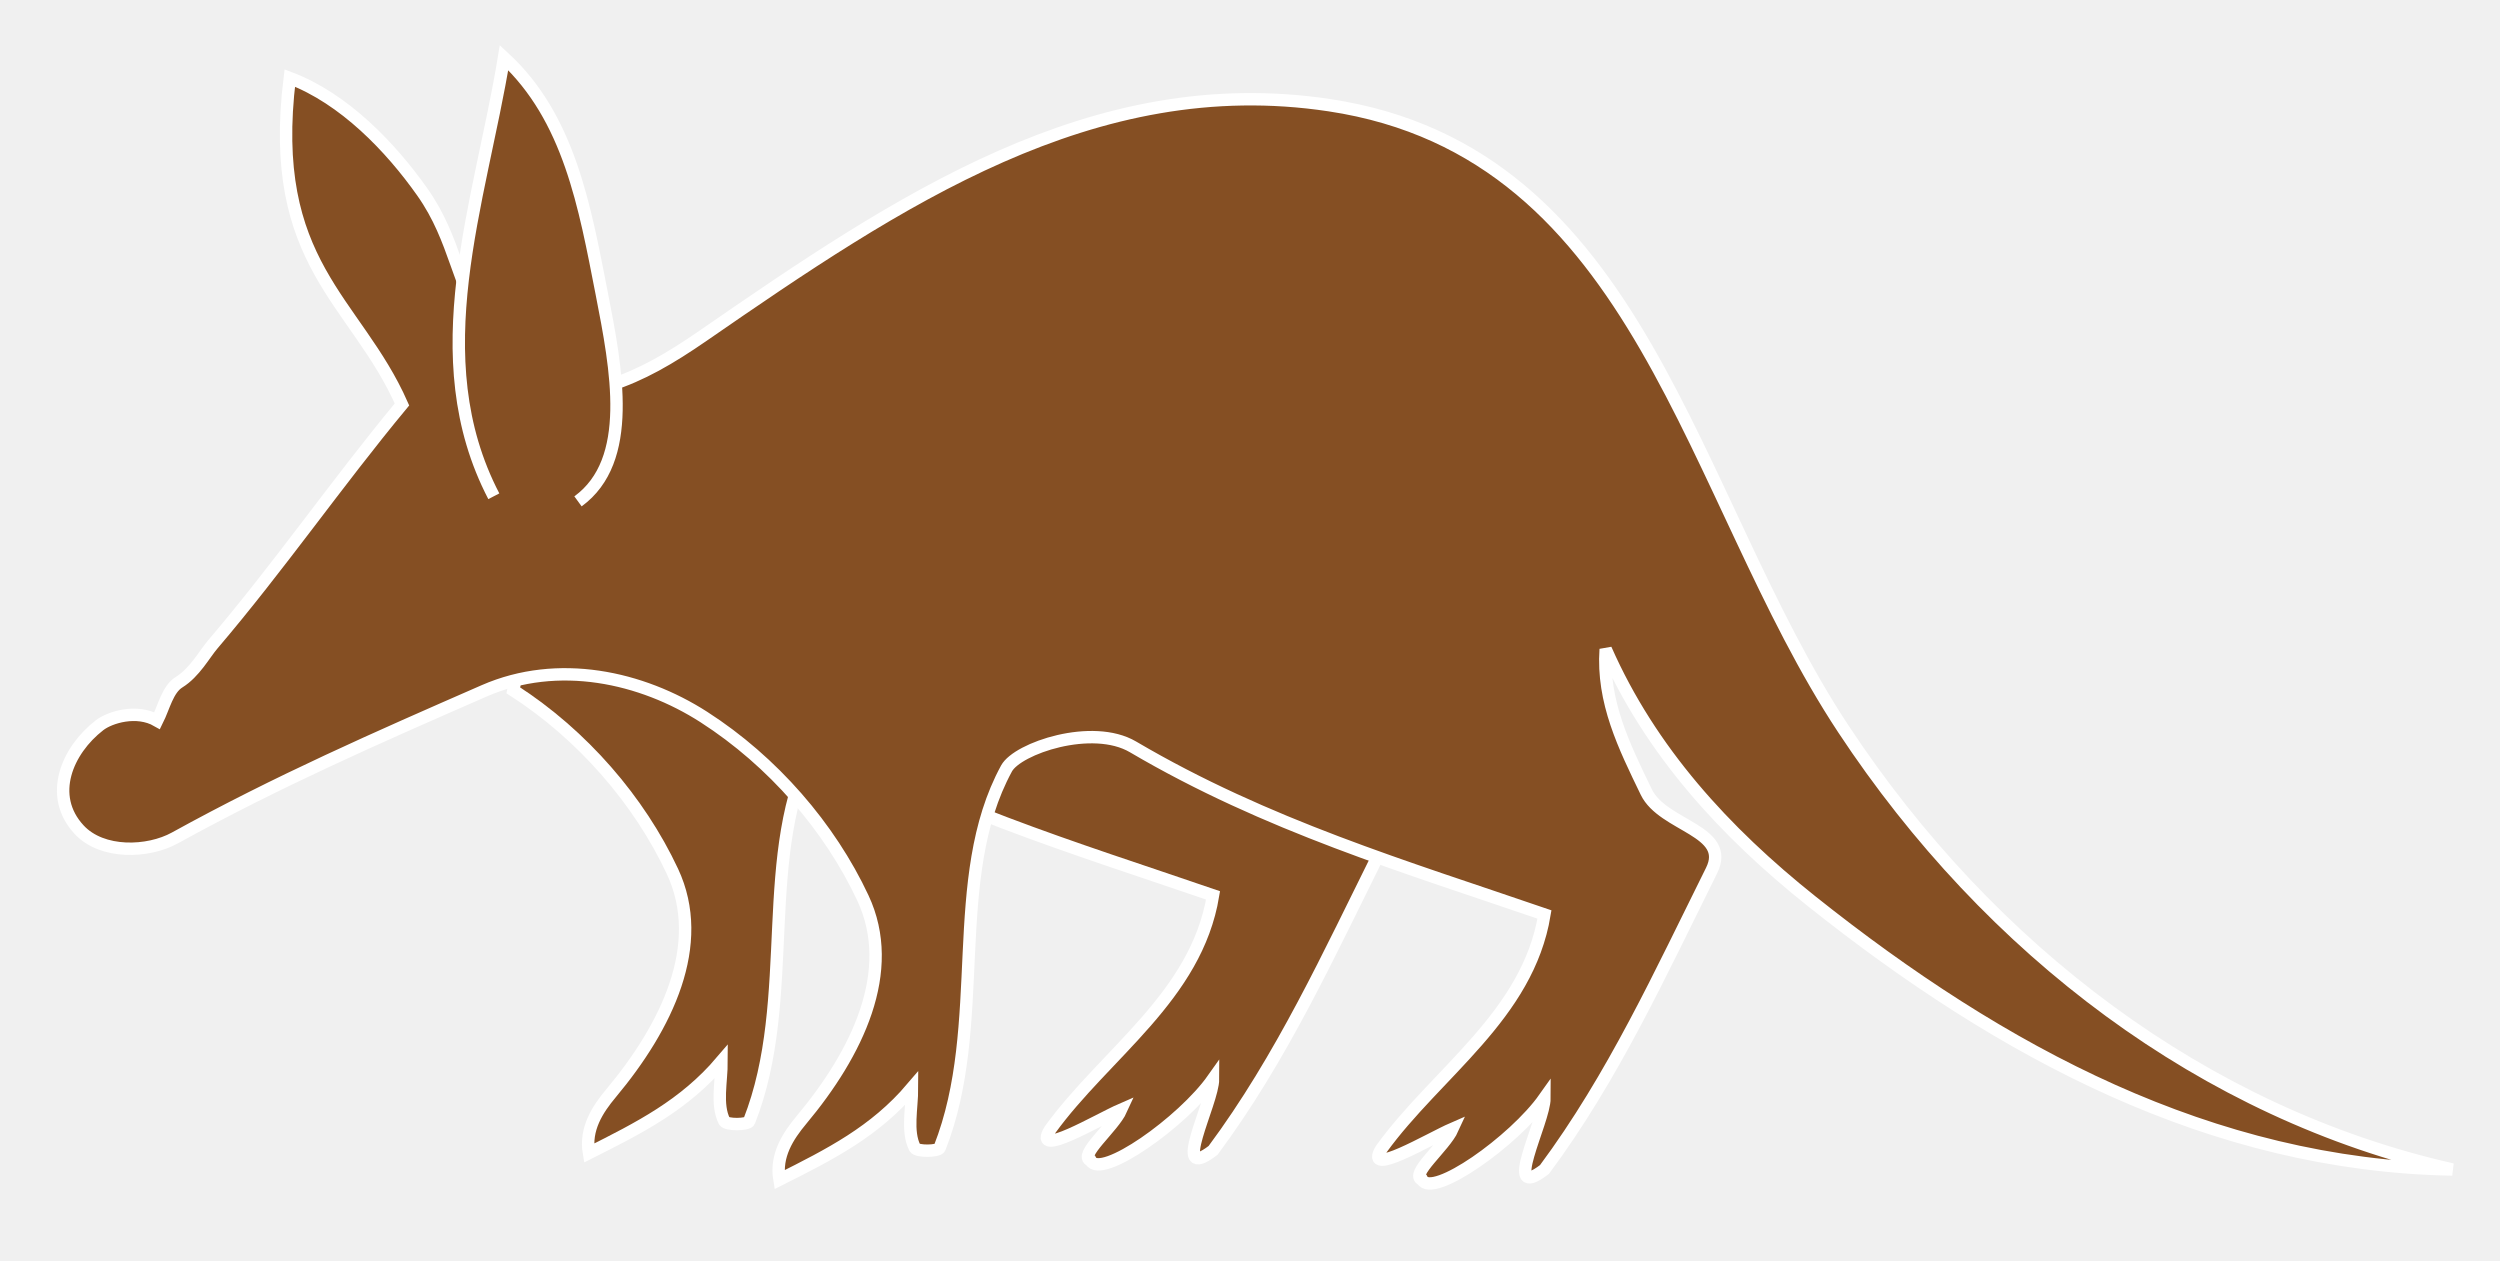
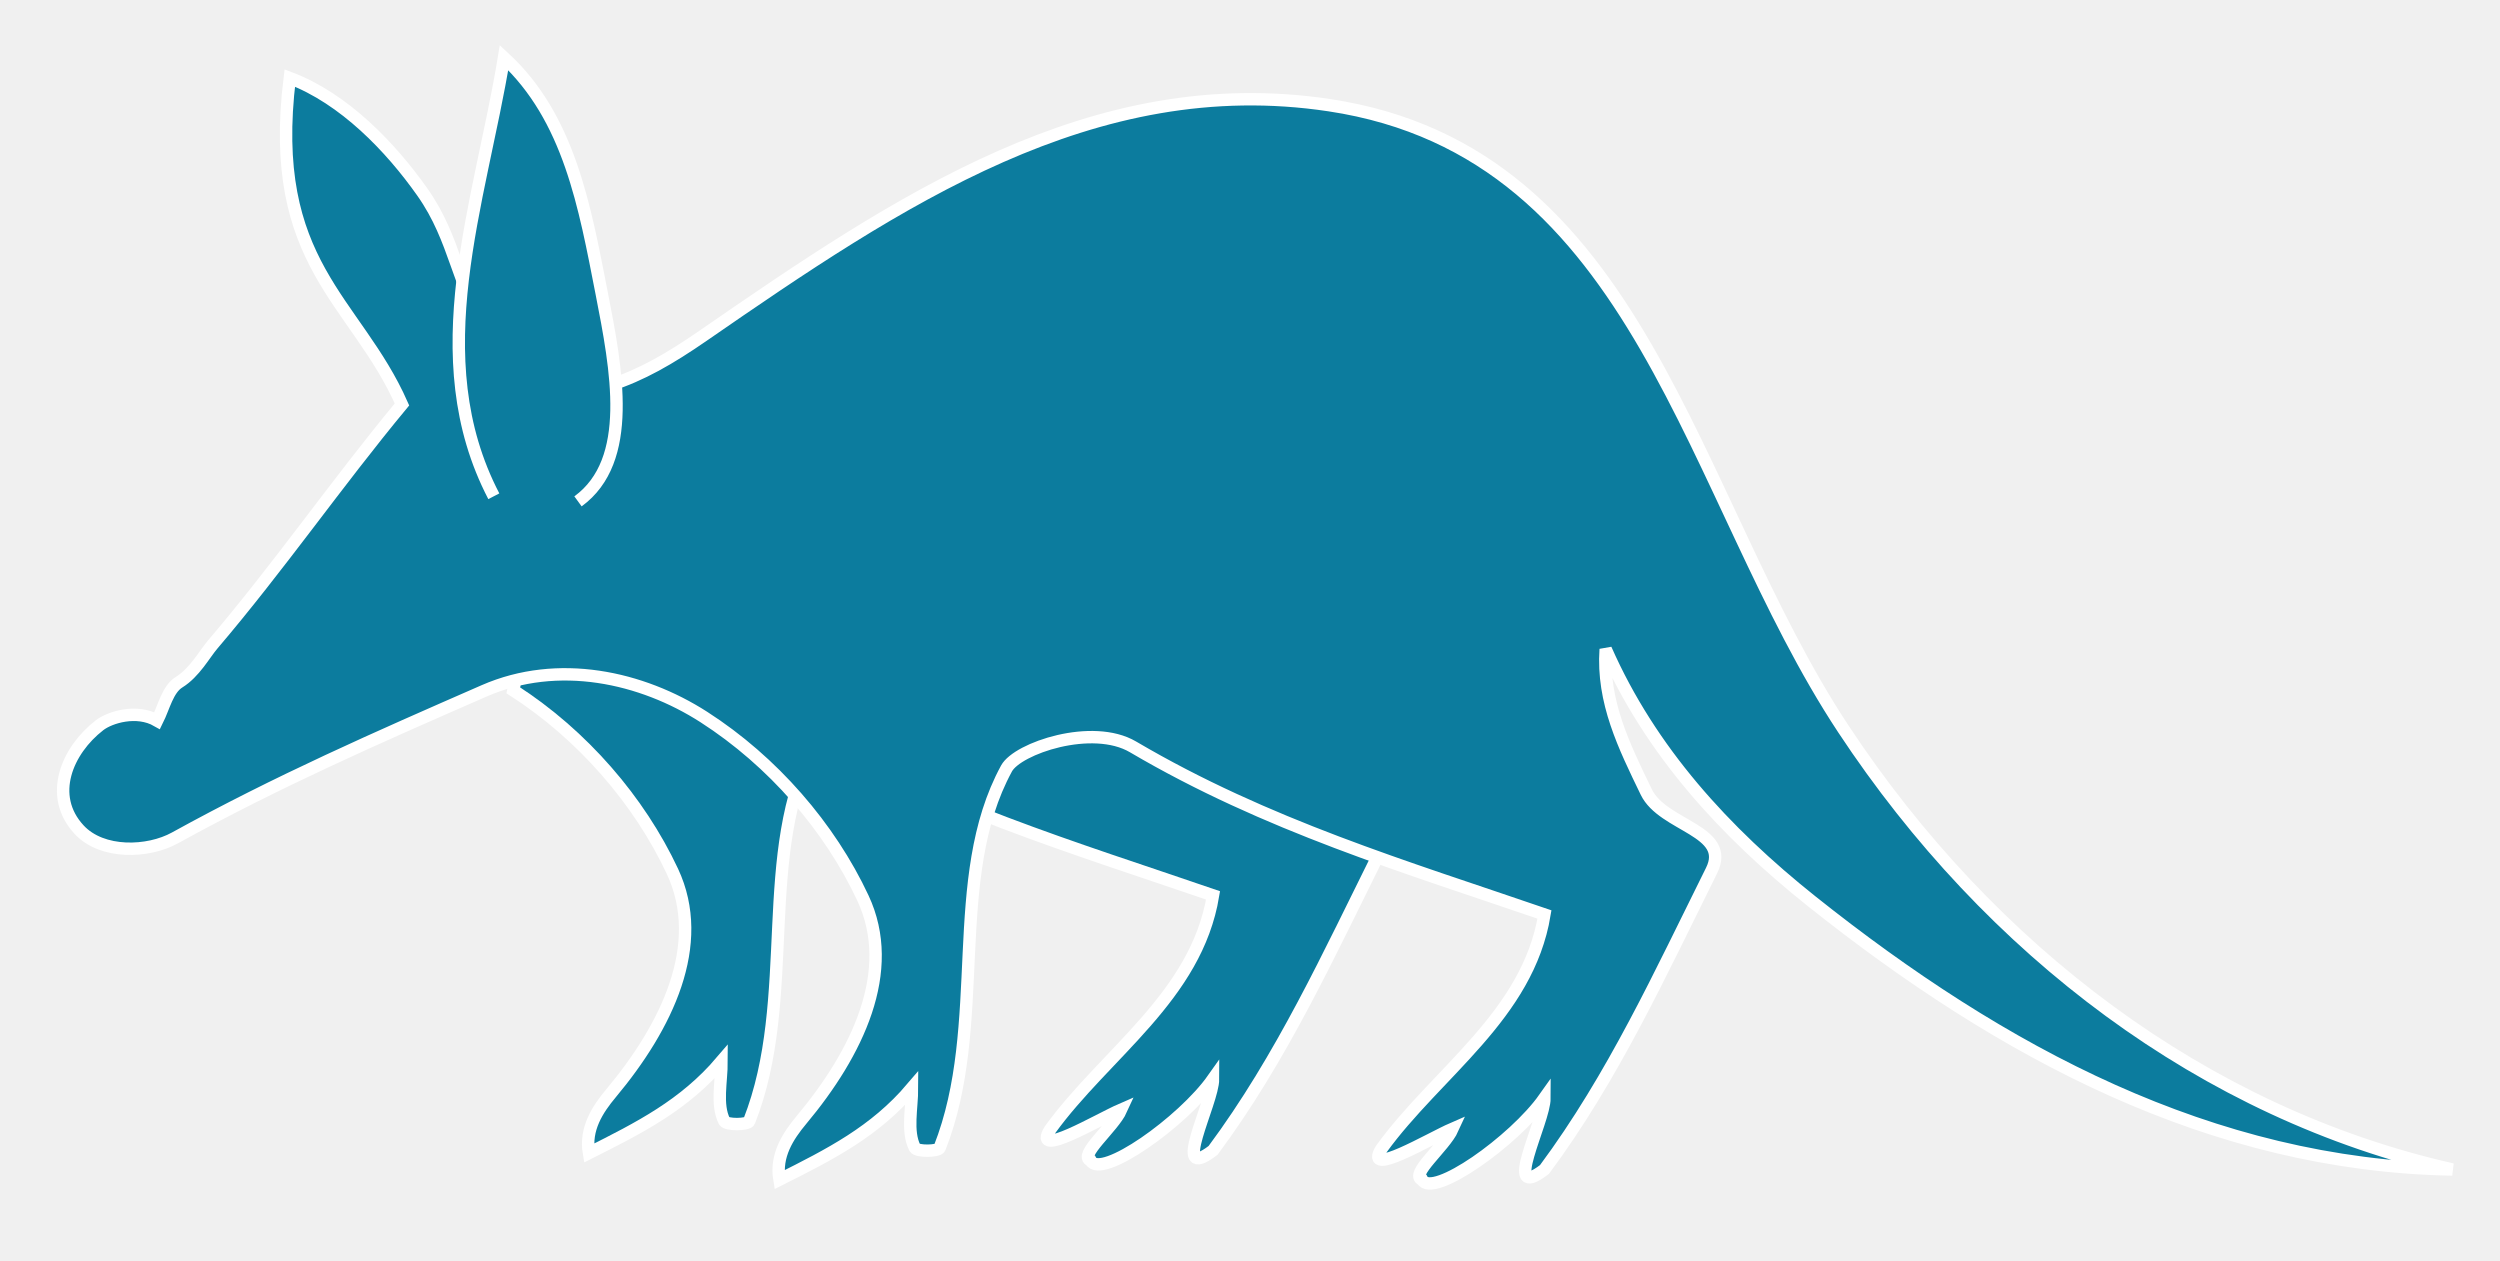
<svg xmlns="http://www.w3.org/2000/svg" viewBox="0 0 151.25 76.25">
  <g transform="matrix(1.25,0,0,-1.25,0,76.25)">
    <g transform="scale(.24)">
-       <path d="m106.75 132.32-3.227-17.379c13.946-8.957 25.403-22.23 32.082-36.496 6.914-14.766-1.136-31.297-12.382-44.754-2.743-3.281-5.282-7.211-4.454-12.062 10.184 5.113 19.211 9.656 26.747 18.516 0-4.113-1.118-8.73 0.554-12.062 0.422-0.84 4.735-0.754 5.016-0.043 9.816 24.953 1.383 54.273 13.484 76.52l-57.82 27.761" fill="#854f23" />
+       <path d="m106.75 132.32-3.227-17.379c13.946-8.957 25.403-22.23 32.082-36.496 6.914-14.766-1.136-31.297-12.382-44.754-2.743-3.281-5.282-7.211-4.454-12.062 10.184 5.113 19.211 9.656 26.747 18.516 0-4.113-1.118-8.73 0.554-12.062 0.422-0.84 4.735-0.754 5.016-0.043 9.816 24.953 1.383 54.273 13.484 76.52l-57.82 27.761" fill="#0c7c9e" />
      <path d="m106.75 132.32-3.227-17.379c13.946-8.957 25.403-22.23 32.082-36.496 6.914-14.766-1.136-31.297-12.382-44.754-2.743-3.281-5.282-7.211-4.454-12.062 10.184 5.113 19.211 9.656 26.747 18.516 0-4.113-1.118-8.73 0.554-12.062 0.422-0.84 4.735-0.754 5.016-0.043 9.816 24.953 1.383 54.273 13.484 76.52l-57.82 27.761z" fill="none" stroke="#fff" stroke-width="2.5" />
-       <path d="m161.66 107.4c26.907-15.828 54.86-24.148 82.973-33.8-3.367-20.391-21.762-31.883-32.914-47.316-3.598-5.914 9.781 2.113 14.402 4.117-1.656-3.672-8.742-9.258-6.172-10.285 2.059-3.859 18.571 7.793 24.684 16.457 0-4.801-8.742-21.086 0-14.402 13.836 18.621 23.394 39.586 33.699 60.293 4.031 8.098-9.808 8.902-13.156 15.809-4.477 9.242-8.926 18.222-8.199 28.812l-95.317-19.684" fill="#854f23" />
+       <path d="m161.66 107.4c26.907-15.828 54.86-24.148 82.973-33.8-3.367-20.391-21.762-31.883-32.914-47.316-3.598-5.914 9.781 2.113 14.402 4.117-1.656-3.672-8.742-9.258-6.172-10.285 2.059-3.859 18.571 7.793 24.684 16.457 0-4.801-8.742-21.086 0-14.402 13.836 18.621 23.394 39.586 33.699 60.293 4.031 8.098-9.808 8.902-13.156 15.809-4.477 9.242-8.926 18.222-8.199 28.812l-95.317-19.684" fill="#0c7c9e" />
      <path d="m161.66 107.4c26.907-15.828 54.86-24.148 82.973-33.8-3.367-20.391-21.762-31.883-32.914-47.316-3.598-5.914 9.781 2.113 14.402 4.117-1.656-3.672-8.742-9.258-6.172-10.285 2.059-3.859 18.571 7.793 24.684 16.457 0-4.801-8.742-21.086 0-14.402 13.836 18.621 23.394 39.586 33.699 60.293 4.031 8.098-9.808 8.902-13.156 15.809-4.477 9.242-8.926 18.222-8.199 28.812l-95.317-19.684z" fill="none" stroke="#fff" stroke-width="2.5" />
-       <path d="m101.64 174.66c1.476 4.477-1.028 8.926-2.914 11.774-6.637 10.015-6.676 19.254-13.551 29-6.367 9.031-15.774 18.867-26.738 22.996-4.629-37.543 13.34-44.797 22.629-65.828-13.203-15.926-24.73-32.641-38.164-48.403-1.688-1.98-3.637-5.656-6.797-7.613-2.301-1.426-3.039-5.008-4.41-7.754-4.113 2.356-9.508 0.711-11.625-0.926-6.539-5.066-10.461-14.207-4.121-21.046 4.649-5.02 13.926-4.652 19.297-1.691 20.82 11.48 40.762 20.219 62.356 29.66 14.968 6.547 31.8 2.793 44.336-5.258 13.941-8.957 25.398-22.23 32.078-36.5 6.914-14.762-1.137-31.297-12.383-44.75-2.738-3.281-5.281-7.215-4.449-12.062 10.179 5.113 19.207 9.656 26.742 18.516 0-4.113-1.113-8.73 0.558-12.066 0.418-0.836 4.731-0.75 5.012-0.039 9.817 24.953 1.387 54.273 13.484 76.52 2.223 4.082 17.309 9.183 25.512 4.355 26.91-15.828 54.86-24.144 82.977-33.797-3.367-20.394-21.762-31.883-32.914-47.316-3.602-5.914 9.777 2.109 14.398 4.113-1.656-3.668-8.742-9.258-6.168-10.285 2.055-3.856 18.567 7.793 24.684 16.457 0-4.801-8.742-21.086 0-14.398 13.836 18.621 23.394 39.586 33.699 60.289 4.031 8.101-9.813 8.906-13.156 15.812-4.477 9.242-8.93 18.219-8.199 28.813 9.039-20.497 23.96-36.821 41.593-50.864 38.235-30.449 80.532-53.18 129.15-54.051-50.055 11.312-93.364 44.238-122.82 88.86-31.215 47.289-40.437 116.26-103.68 125.78-47.637 7.176-86.79-19.226-126.31-46.527-13.313-9.196-23.242-13.383-40.113-11.77" fill="#854f23" />
+       <path d="m101.64 174.66c1.476 4.477-1.028 8.926-2.914 11.774-6.637 10.015-6.676 19.254-13.551 29-6.367 9.031-15.774 18.867-26.738 22.996-4.629-37.543 13.34-44.797 22.629-65.828-13.203-15.926-24.73-32.641-38.164-48.403-1.688-1.98-3.637-5.656-6.797-7.613-2.301-1.426-3.039-5.008-4.41-7.754-4.113 2.356-9.508 0.711-11.625-0.926-6.539-5.066-10.461-14.207-4.121-21.046 4.649-5.02 13.926-4.652 19.297-1.691 20.82 11.48 40.762 20.219 62.356 29.66 14.968 6.547 31.8 2.793 44.336-5.258 13.941-8.957 25.398-22.23 32.078-36.5 6.914-14.762-1.137-31.297-12.383-44.75-2.738-3.281-5.281-7.215-4.449-12.062 10.179 5.113 19.207 9.656 26.742 18.516 0-4.113-1.113-8.73 0.558-12.066 0.418-0.836 4.731-0.75 5.012-0.039 9.817 24.953 1.387 54.273 13.484 76.52 2.223 4.082 17.309 9.183 25.512 4.355 26.91-15.828 54.86-24.144 82.977-33.797-3.367-20.394-21.762-31.883-32.914-47.316-3.602-5.914 9.777 2.109 14.398 4.113-1.656-3.668-8.742-9.258-6.168-10.285 2.055-3.856 18.567 7.793 24.684 16.457 0-4.801-8.742-21.086 0-14.398 13.836 18.621 23.394 39.586 33.699 60.289 4.031 8.101-9.813 8.906-13.156 15.812-4.477 9.242-8.93 18.219-8.199 28.813 9.039-20.497 23.96-36.821 41.593-50.864 38.235-30.449 80.532-53.18 129.15-54.051-50.055 11.312-93.364 44.238-122.82 88.86-31.215 47.289-40.437 116.26-103.68 125.78-47.637 7.176-86.79-19.226-126.31-46.527-13.313-9.196-23.242-13.383-40.113-11.77" fill="#0c7c9e" />
      <path d="m101.64 174.66c1.476 4.477-1.028 8.926-2.914 11.774-6.637 10.015-6.676 19.254-13.551 29-6.367 9.031-15.774 18.867-26.738 22.996-4.629-37.543 13.34-44.797 22.629-65.828-13.203-15.926-24.73-32.641-38.164-48.403-1.688-1.98-3.637-5.656-6.797-7.613-2.301-1.426-3.039-5.008-4.41-7.754-4.113 2.356-9.508 0.711-11.625-0.926-6.539-5.066-10.461-14.207-4.121-21.046 4.649-5.02 13.926-4.652 19.297-1.691 20.82 11.48 40.762 20.219 62.356 29.66 14.968 6.547 31.8 2.793 44.336-5.258 13.941-8.957 25.398-22.23 32.078-36.5 6.914-14.762-1.137-31.297-12.383-44.75-2.738-3.281-5.281-7.215-4.449-12.062 10.179 5.113 19.207 9.656 26.742 18.516 0-4.113-1.113-8.73 0.558-12.066 0.418-0.836 4.731-0.75 5.012-0.039 9.817 24.953 1.387 54.273 13.484 76.52 2.223 4.082 17.309 9.183 25.512 4.355 26.91-15.828 54.86-24.144 82.977-33.797-3.367-20.394-21.762-31.883-32.914-47.316-3.602-5.914 9.777 2.109 14.398 4.113-1.656-3.668-8.742-9.258-6.168-10.285 2.055-3.856 18.567 7.793 24.684 16.457 0-4.801-8.742-21.086 0-14.398 13.836 18.621 23.394 39.586 33.699 60.289 4.031 8.101-9.813 8.906-13.156 15.812-4.477 9.242-8.93 18.219-8.199 28.813 9.039-20.497 23.96-36.821 41.593-50.864 38.235-30.449 80.532-53.18 129.15-54.051-50.055 11.312-93.364 44.238-122.82 88.86-31.215 47.289-40.437 116.26-103.68 125.78-47.637 7.176-86.79-19.226-126.31-46.527-13.313-9.196-23.242-13.383-40.113-11.77z" fill="none" stroke="#fff" stroke-width="2.5" />
-       <path d="m116.56 153.06c11.312 8.23 7.8 26.558 4.773 42-3.41 17.414-6.504 35.328-19.687 47.484-4.829-29.402-16.696-60.332-2.059-88.457" fill="#854f23" />
+       <path d="m116.56 153.06c11.312 8.23 7.8 26.558 4.773 42-3.41 17.414-6.504 35.328-19.687 47.484-4.829-29.402-16.696-60.332-2.059-88.457" fill="#0c7c9e" />
      <path d="m116.56 153.06c11.312 8.23 7.8 26.558 4.773 42-3.41 17.414-6.504 35.328-19.687 47.484-4.829-29.402-16.696-60.332-2.059-88.457" fill="none" stroke="#fff" stroke-width="2.5" />
    </g>
  </g>
</svg>
